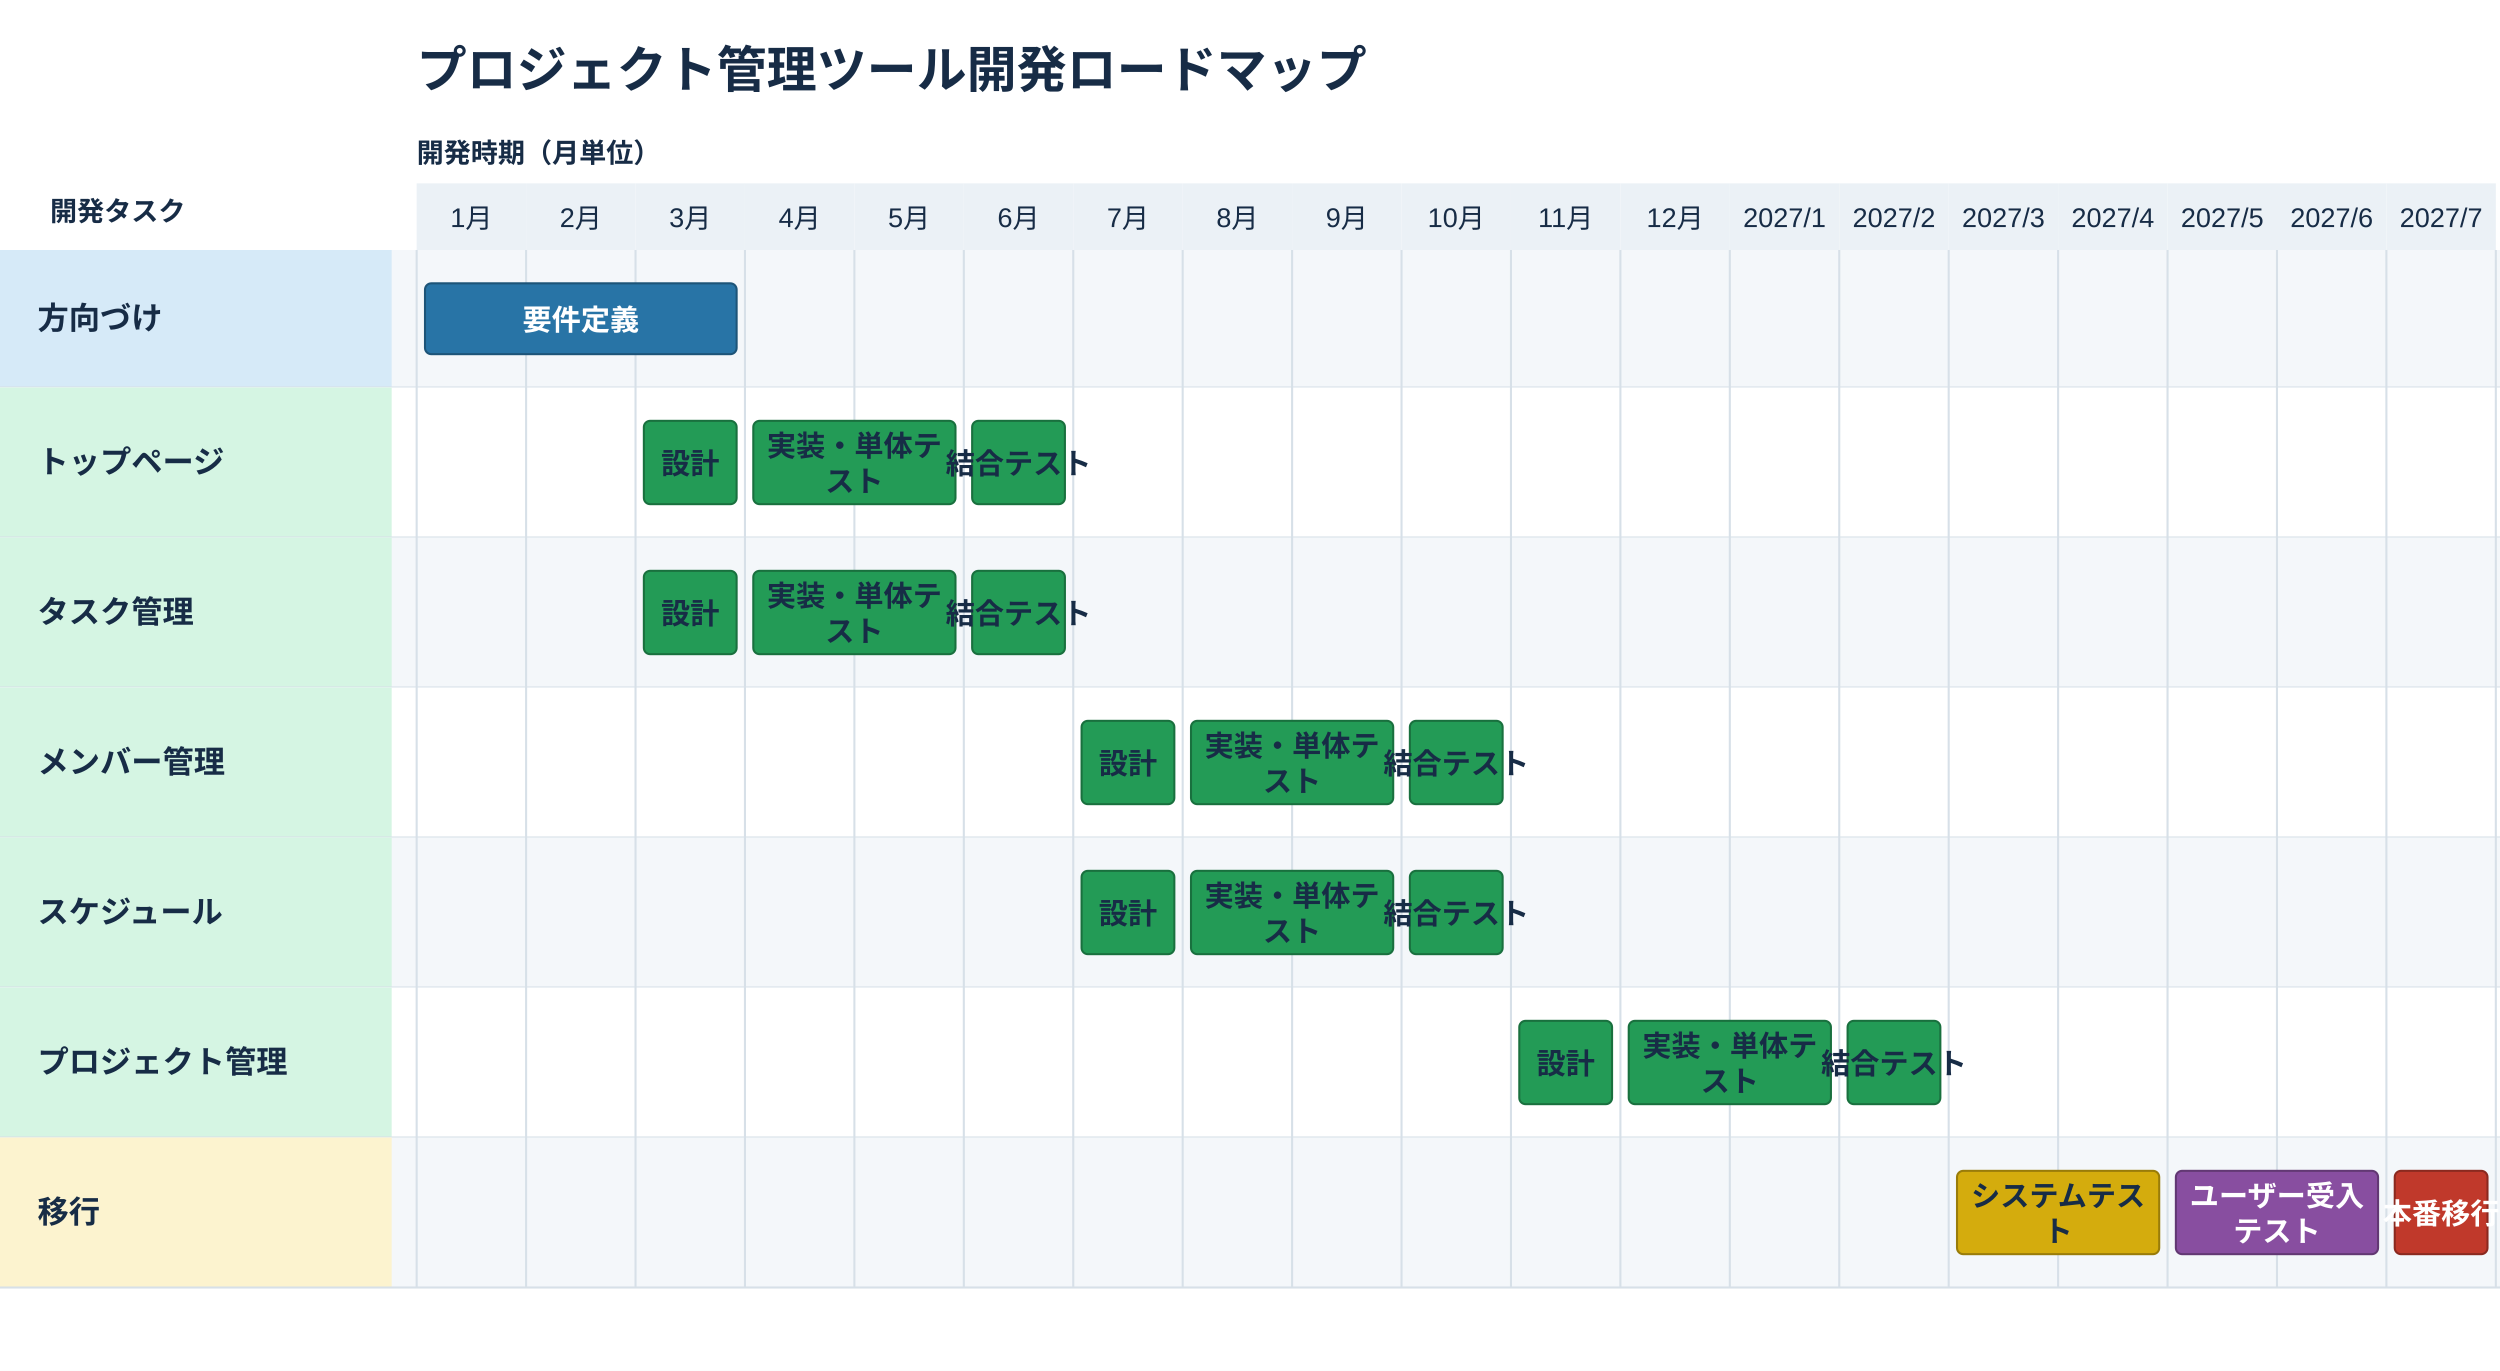
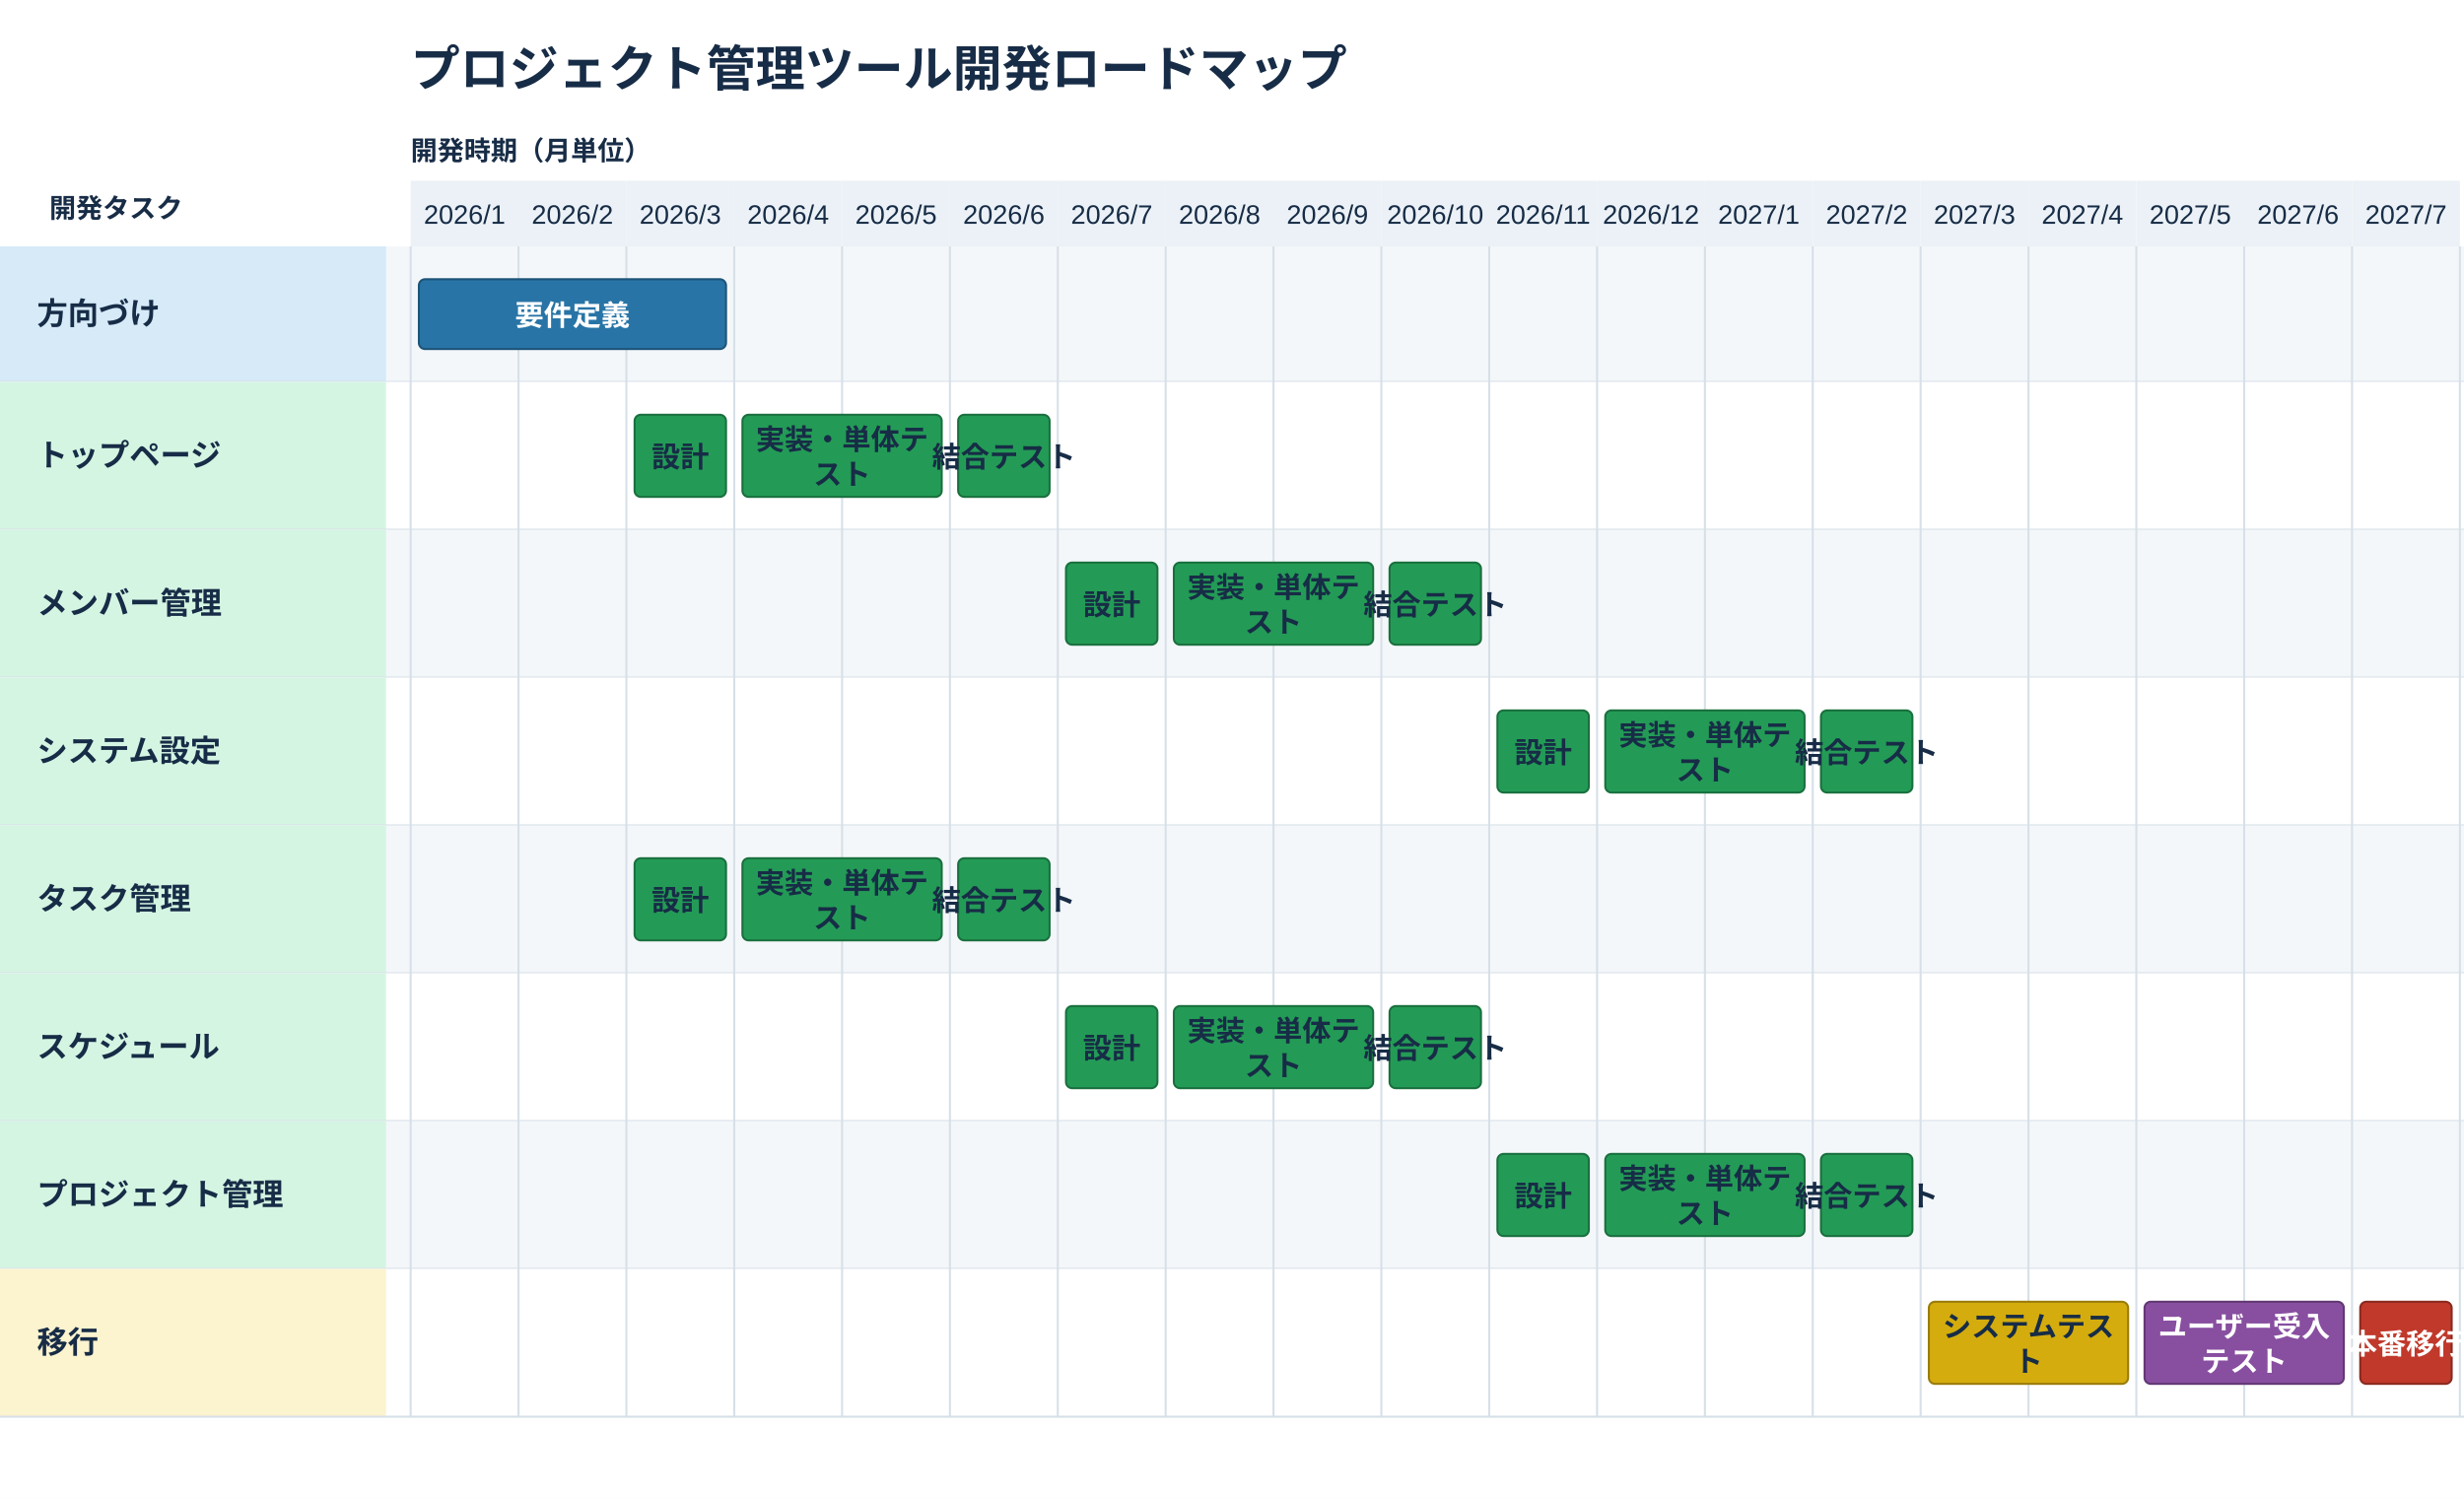
- <svg xmlns="http://www.w3.org/2000/svg" width="1200" height="658" viewBox="0 0 1200 658">
+ <svg xmlns="http://www.w3.org/2000/svg" width="1200" height="730" viewBox="0 0 1200 730">
  <rect width="100%" height="100%" fill="#ffffff" />
  <style>text{font-family:Arial,"Noto Sans JP","Yu Gothic",sans-serif;fill:#172c46}.axis{font-size:13px}.title{font-size:24px;font-weight:700}.lane-label{font-size:15px;font-weight:700}.bar-label{font-size:14px;font-weight:600}.item-link{cursor:pointer}.item-link text{text-decoration:underline}.item-link:hover rect,.item-link:focus-visible rect{fill:#c4def4;stroke:#145c91;stroke-width:2}</style>
  <text x="200" y="42" class="title">プロジェクト管理ツール開発ロードマップ</text>
  <text x="200" y="78" class="axis" font-weight="700">開発時期（月単位）</text>
  <text x="24" y="106" class="axis" font-weight="700">開発タスク</text>
  <rect x="200" y="88" width="52.526" height="32" fill="#ebf1f6" />
-   <text x="226.263" y="109" class="axis" text-anchor="middle" style="fill:#172c46">1月</text>
+   <text x="226.263" y="109" class="axis" text-anchor="middle" style="fill:#172c46">2026/1</text>
  <rect x="252.526" y="88" width="52.526" height="32" fill="#ebf1f6" />
-   <text x="278.789" y="109" class="axis" text-anchor="middle" style="fill:#172c46">2月</text>
+   <text x="278.789" y="109" class="axis" text-anchor="middle" style="fill:#172c46">2026/2</text>
  <rect x="305.053" y="88" width="52.526" height="32" fill="#ebf1f6" />
-   <text x="331.316" y="109" class="axis" text-anchor="middle" style="fill:#172c46">3月</text>
+   <text x="331.316" y="109" class="axis" text-anchor="middle" style="fill:#172c46">2026/3</text>
  <rect x="357.579" y="88" width="52.526" height="32" fill="#ebf1f6" />
-   <text x="383.842" y="109" class="axis" text-anchor="middle" style="fill:#172c46">4月</text>
+   <text x="383.842" y="109" class="axis" text-anchor="middle" style="fill:#172c46">2026/4</text>
  <rect x="410.105" y="88" width="52.526" height="32" fill="#ebf1f6" />
-   <text x="436.368" y="109" class="axis" text-anchor="middle" style="fill:#172c46">5月</text>
+   <text x="436.368" y="109" class="axis" text-anchor="middle" style="fill:#172c46">2026/5</text>
  <rect x="462.632" y="88" width="52.526" height="32" fill="#ebf1f6" />
-   <text x="488.895" y="109" class="axis" text-anchor="middle" style="fill:#172c46">6月</text>
+   <text x="488.895" y="109" class="axis" text-anchor="middle" style="fill:#172c46">2026/6</text>
  <rect x="515.158" y="88" width="52.526" height="32" fill="#ebf1f6" />
-   <text x="541.421" y="109" class="axis" text-anchor="middle" style="fill:#172c46">7月</text>
+   <text x="541.421" y="109" class="axis" text-anchor="middle" style="fill:#172c46">2026/7</text>
  <rect x="567.684" y="88" width="52.526" height="32" fill="#ebf1f6" />
-   <text x="593.947" y="109" class="axis" text-anchor="middle" style="fill:#172c46">8月</text>
+   <text x="593.947" y="109" class="axis" text-anchor="middle" style="fill:#172c46">2026/8</text>
  <rect x="620.211" y="88" width="52.526" height="32" fill="#ebf1f6" />
-   <text x="646.474" y="109" class="axis" text-anchor="middle" style="fill:#172c46">9月</text>
+   <text x="646.474" y="109" class="axis" text-anchor="middle" style="fill:#172c46">2026/9</text>
  <rect x="672.737" y="88" width="52.526" height="32" fill="#ebf1f6" />
-   <text x="699" y="109" class="axis" text-anchor="middle" style="fill:#172c46">10月</text>
+   <text x="699" y="109" class="axis" text-anchor="middle" style="fill:#172c46">2026/10</text>
  <rect x="725.263" y="88" width="52.526" height="32" fill="#ebf1f6" />
-   <text x="751.526" y="109" class="axis" text-anchor="middle" style="fill:#172c46">11月</text>
+   <text x="751.526" y="109" class="axis" text-anchor="middle" style="fill:#172c46">2026/11</text>
  <rect x="777.789" y="88" width="52.526" height="32" fill="#ebf1f6" />
-   <text x="804.053" y="109" class="axis" text-anchor="middle" style="fill:#172c46">12月</text>
+   <text x="804.053" y="109" class="axis" text-anchor="middle" style="fill:#172c46">2026/12</text>
  <rect x="830.316" y="88" width="52.526" height="32" fill="#ebf1f6" />
  <text x="856.579" y="109" class="axis" text-anchor="middle" style="fill:#172c46">2027/1</text>
  <rect x="882.842" y="88" width="52.526" height="32" fill="#ebf1f6" />
  <text x="909.105" y="109" class="axis" text-anchor="middle" style="fill:#172c46">2027/2</text>
  <rect x="935.368" y="88" width="52.526" height="32" fill="#ebf1f6" />
  <text x="961.632" y="109" class="axis" text-anchor="middle" style="fill:#172c46">2027/3</text>
  <rect x="987.895" y="88" width="52.526" height="32" fill="#ebf1f6" />
  <text x="1014.158" y="109" class="axis" text-anchor="middle" style="fill:#172c46">2027/4</text>
  <rect x="1040.421" y="88" width="52.526" height="32" fill="#ebf1f6" />
  <text x="1066.684" y="109" class="axis" text-anchor="middle" style="fill:#172c46">2027/5</text>
  <rect x="1092.947" y="88" width="52.526" height="32" fill="#ebf1f6" />
  <text x="1119.211" y="109" class="axis" text-anchor="middle" style="fill:#172c46">2027/6</text>
  <rect x="1145.474" y="88" width="52.526" height="32" fill="#ebf1f6" />
  <text x="1171.737" y="109" class="axis" text-anchor="middle" style="fill:#172c46">2027/7</text>
  <rect x="0" y="120" width="1200" height="66" fill="#f4f7fa" />
  <rect x="0" y="120" width="188" height="66" fill="#d6eaf8" />
  <text x="18" y="158" class="lane-label" style="fill:#172c46">方向づけ</text>
  <line x1="0" y1="186" x2="1200" y2="186" stroke="#d7e0e8" />
  <rect x="0" y="186" width="1200" height="72" fill="#ffffff" />
  <rect x="0" y="186" width="188" height="72" fill="#d5f5e3" />
  <text x="18" y="227" class="lane-label" style="fill:#172c46">トップページ</text>
  <line x1="0" y1="258" x2="1200" y2="258" stroke="#d7e0e8" />
  <rect x="0" y="258" width="1200" height="72" fill="#f4f7fa" />
  <rect x="0" y="258" width="188" height="72" fill="#d5f5e3" />
-   <text x="18" y="299" class="lane-label" style="fill:#172c46">タスク管理</text>
+   <text x="18" y="299" class="lane-label" style="fill:#172c46">メンバー管理</text>
  <line x1="0" y1="330" x2="1200" y2="330" stroke="#d7e0e8" />
  <rect x="0" y="330" width="1200" height="72" fill="#ffffff" />
  <rect x="0" y="330" width="188" height="72" fill="#d5f5e3" />
-   <text x="18" y="371" class="lane-label" style="fill:#172c46">メンバー管理</text>
+   <text x="18" y="371" class="lane-label" style="fill:#172c46">システム設定</text>
  <line x1="0" y1="402" x2="1200" y2="402" stroke="#d7e0e8" />
  <rect x="0" y="402" width="1200" height="72" fill="#f4f7fa" />
  <rect x="0" y="402" width="188" height="72" fill="#d5f5e3" />
-   <text x="18" y="443" class="lane-label" style="fill:#172c46">スケジュール</text>
+   <text x="18" y="443" class="lane-label" style="fill:#172c46">タスク管理</text>
  <line x1="0" y1="474" x2="1200" y2="474" stroke="#d7e0e8" />
  <rect x="0" y="474" width="1200" height="72" fill="#ffffff" />
  <rect x="0" y="474" width="188" height="72" fill="#d5f5e3" />
-   <text x="18" y="515" class="lane-label" style="fill:#172c46">プロジェクト管理</text>
+   <text x="18" y="515" class="lane-label" style="fill:#172c46">スケジュール</text>
  <line x1="0" y1="546" x2="1200" y2="546" stroke="#d7e0e8" />
  <rect x="0" y="546" width="1200" height="72" fill="#f4f7fa" />
-   <rect x="0" y="546" width="188" height="72" fill="#fcf3cf" />
-   <text x="18" y="587" class="lane-label" style="fill:#172c46">移行</text>
+   <rect x="0" y="546" width="188" height="72" fill="#d5f5e3" />
+   <text x="18" y="587" class="lane-label" style="fill:#172c46">プロジェクト管理</text>
  <line x1="0" y1="618" x2="1200" y2="618" stroke="#d7e0e8" />
-   <line x1="200" y1="120" x2="200" y2="618" stroke="#d7e0e8" />
-   <line x1="252.526" y1="120" x2="252.526" y2="618" stroke="#d7e0e8" />
-   <line x1="305.053" y1="120" x2="305.053" y2="618" stroke="#d7e0e8" />
-   <line x1="357.579" y1="120" x2="357.579" y2="618" stroke="#d7e0e8" />
-   <line x1="410.105" y1="120" x2="410.105" y2="618" stroke="#d7e0e8" />
-   <line x1="462.632" y1="120" x2="462.632" y2="618" stroke="#d7e0e8" />
-   <line x1="515.158" y1="120" x2="515.158" y2="618" stroke="#d7e0e8" />
-   <line x1="567.684" y1="120" x2="567.684" y2="618" stroke="#d7e0e8" />
-   <line x1="620.211" y1="120" x2="620.211" y2="618" stroke="#d7e0e8" />
-   <line x1="672.737" y1="120" x2="672.737" y2="618" stroke="#d7e0e8" />
-   <line x1="725.263" y1="120" x2="725.263" y2="618" stroke="#d7e0e8" />
-   <line x1="777.789" y1="120" x2="777.789" y2="618" stroke="#d7e0e8" />
-   <line x1="830.316" y1="120" x2="830.316" y2="618" stroke="#d7e0e8" />
-   <line x1="882.842" y1="120" x2="882.842" y2="618" stroke="#d7e0e8" />
-   <line x1="935.368" y1="120" x2="935.368" y2="618" stroke="#d7e0e8" />
-   <line x1="987.895" y1="120" x2="987.895" y2="618" stroke="#d7e0e8" />
-   <line x1="1040.421" y1="120" x2="1040.421" y2="618" stroke="#d7e0e8" />
-   <line x1="1092.947" y1="120" x2="1092.947" y2="618" stroke="#d7e0e8" />
-   <line x1="1145.474" y1="120" x2="1145.474" y2="618" stroke="#d7e0e8" />
-   <line x1="1198" y1="120" x2="1198" y2="618" stroke="#d7e0e8" />
+   <rect x="0" y="618" width="1200" height="72" fill="#ffffff" />
+   <rect x="0" y="618" width="188" height="72" fill="#fcf3cf" />
+   <text x="18" y="659" class="lane-label" style="fill:#172c46">移行</text>
+   <line x1="0" y1="690" x2="1200" y2="690" stroke="#d7e0e8" />
+   <line x1="200" y1="120" x2="200" y2="690" stroke="#d7e0e8" />
+   <line x1="252.526" y1="120" x2="252.526" y2="690" stroke="#d7e0e8" />
+   <line x1="305.053" y1="120" x2="305.053" y2="690" stroke="#d7e0e8" />
+   <line x1="357.579" y1="120" x2="357.579" y2="690" stroke="#d7e0e8" />
+   <line x1="410.105" y1="120" x2="410.105" y2="690" stroke="#d7e0e8" />
+   <line x1="462.632" y1="120" x2="462.632" y2="690" stroke="#d7e0e8" />
+   <line x1="515.158" y1="120" x2="515.158" y2="690" stroke="#d7e0e8" />
+   <line x1="567.684" y1="120" x2="567.684" y2="690" stroke="#d7e0e8" />
+   <line x1="620.211" y1="120" x2="620.211" y2="690" stroke="#d7e0e8" />
+   <line x1="672.737" y1="120" x2="672.737" y2="690" stroke="#d7e0e8" />
+   <line x1="725.263" y1="120" x2="725.263" y2="690" stroke="#d7e0e8" />
+   <line x1="777.789" y1="120" x2="777.789" y2="690" stroke="#d7e0e8" />
+   <line x1="830.316" y1="120" x2="830.316" y2="690" stroke="#d7e0e8" />
+   <line x1="882.842" y1="120" x2="882.842" y2="690" stroke="#d7e0e8" />
+   <line x1="935.368" y1="120" x2="935.368" y2="690" stroke="#d7e0e8" />
+   <line x1="987.895" y1="120" x2="987.895" y2="690" stroke="#d7e0e8" />
+   <line x1="1040.421" y1="120" x2="1040.421" y2="690" stroke="#d7e0e8" />
+   <line x1="1092.947" y1="120" x2="1092.947" y2="690" stroke="#d7e0e8" />
+   <line x1="1145.474" y1="120" x2="1145.474" y2="690" stroke="#d7e0e8" />
+   <line x1="1198" y1="120" x2="1198" y2="690" stroke="#d7e0e8" />
  <g data-item-id="requirements-definition">
    <rect x="204" y="136" width="149.579" height="34" rx="3" fill="#2874a6" stroke="#1d5478" />
    <text x="278.789" y="158.5" class="bar-label" text-anchor="middle" style="fill:#ffffff">要件定義</text>
  </g>
  <g data-item-id="homepage-design">
    <rect x="309.053" y="202" width="44.526" height="40" rx="3" fill="#239b56" stroke="#19703e" />
    <text x="331.316" y="227.5" class="bar-label" text-anchor="middle" style="fill:#172c46">設計</text>
  </g>
  <g data-item-id="homepage-implementation">
    <rect x="361.579" y="202" width="97.053" height="40" rx="3" fill="#239b56" stroke="#19703e" />
    <text x="410.105" y="219" class="bar-label" text-anchor="middle" style="fill:#172c46">実装・単体テ</text>
    <text x="410.105" y="236" class="bar-label" text-anchor="middle" style="fill:#172c46">スト</text>
  </g>
  <g data-item-id="homepage-integration-test">
    <rect x="466.632" y="202" width="44.526" height="40" rx="3" fill="#239b56" stroke="#19703e" />
    <text x="488.895" y="227.5" class="bar-label" text-anchor="middle" style="fill:#172c46">結合テスト</text>
  </g>
+   <g data-item-id="member-management-design">
+     <rect x="519.158" y="274" width="44.526" height="40" rx="3" fill="#239b56" stroke="#19703e" />
+     <text x="541.421" y="299.5" class="bar-label" text-anchor="middle" style="fill:#172c46">設計</text>
+   </g>
+   <g data-item-id="member-management-implementation">
+     <rect x="571.684" y="274" width="97.053" height="40" rx="3" fill="#239b56" stroke="#19703e" />
+     <text x="620.211" y="291" class="bar-label" text-anchor="middle" style="fill:#172c46">実装・単体テ</text>
+     <text x="620.211" y="308" class="bar-label" text-anchor="middle" style="fill:#172c46">スト</text>
+   </g>
+   <g data-item-id="member-management-integration-test">
+     <rect x="676.737" y="274" width="44.526" height="40" rx="3" fill="#239b56" stroke="#19703e" />
+     <text x="699" y="299.5" class="bar-label" text-anchor="middle" style="fill:#172c46">結合テスト</text>
+   </g>
+   <g data-item-id="system-setting">
+     <rect x="729.263" y="346" width="44.526" height="40" rx="3" fill="#239b56" stroke="#19703e" />
+     <text x="751.526" y="371.5" class="bar-label" text-anchor="middle" style="fill:#172c46">設計</text>
+   </g>
+   <g data-item-id="system-setting-implementation">
+     <rect x="781.789" y="346" width="97.053" height="40" rx="3" fill="#239b56" stroke="#19703e" />
+     <text x="830.316" y="363" class="bar-label" text-anchor="middle" style="fill:#172c46">実装・単体テ</text>
+     <text x="830.316" y="380" class="bar-label" text-anchor="middle" style="fill:#172c46">スト</text>
+   </g>
+   <g data-item-id="system-setting-integration-test">
+     <rect x="886.842" y="346" width="44.526" height="40" rx="3" fill="#239b56" stroke="#19703e" />
+     <text x="909.105" y="371.5" class="bar-label" text-anchor="middle" style="fill:#172c46">結合テスト</text>
+   </g>
  <g data-item-id="task-management-design">
-     <rect x="309.053" y="274" width="44.526" height="40" rx="3" fill="#239b56" stroke="#19703e" />
-     <text x="331.316" y="299.5" class="bar-label" text-anchor="middle" style="fill:#172c46">設計</text>
+     <rect x="309.053" y="418" width="44.526" height="40" rx="3" fill="#239b56" stroke="#19703e" />
+     <text x="331.316" y="443.5" class="bar-label" text-anchor="middle" style="fill:#172c46">設計</text>
  </g>
  <g data-item-id="task-management-implementation">
-     <rect x="361.579" y="274" width="97.053" height="40" rx="3" fill="#239b56" stroke="#19703e" />
-     <text x="410.105" y="291" class="bar-label" text-anchor="middle" style="fill:#172c46">実装・単体テ</text>
-     <text x="410.105" y="308" class="bar-label" text-anchor="middle" style="fill:#172c46">スト</text>
+     <rect x="361.579" y="418" width="97.053" height="40" rx="3" fill="#239b56" stroke="#19703e" />
+     <text x="410.105" y="435" class="bar-label" text-anchor="middle" style="fill:#172c46">実装・単体テ</text>
+     <text x="410.105" y="452" class="bar-label" text-anchor="middle" style="fill:#172c46">スト</text>
  </g>
  <g data-item-id="task-management-integration-test">
-     <rect x="466.632" y="274" width="44.526" height="40" rx="3" fill="#239b56" stroke="#19703e" />
-     <text x="488.895" y="299.5" class="bar-label" text-anchor="middle" style="fill:#172c46">結合テスト</text>
-   </g>
-   <g data-item-id="member-management-design">
-     <rect x="519.158" y="346" width="44.526" height="40" rx="3" fill="#239b56" stroke="#19703e" />
-     <text x="541.421" y="371.5" class="bar-label" text-anchor="middle" style="fill:#172c46">設計</text>
-   </g>
-   <g data-item-id="member-management-implementation">
-     <rect x="571.684" y="346" width="97.053" height="40" rx="3" fill="#239b56" stroke="#19703e" />
-     <text x="620.211" y="363" class="bar-label" text-anchor="middle" style="fill:#172c46">実装・単体テ</text>
-     <text x="620.211" y="380" class="bar-label" text-anchor="middle" style="fill:#172c46">スト</text>
-   </g>
-   <g data-item-id="member-management-integration-test">
-     <rect x="676.737" y="346" width="44.526" height="40" rx="3" fill="#239b56" stroke="#19703e" />
-     <text x="699" y="371.5" class="bar-label" text-anchor="middle" style="fill:#172c46">結合テスト</text>
+     <rect x="466.632" y="418" width="44.526" height="40" rx="3" fill="#239b56" stroke="#19703e" />
+     <text x="488.895" y="443.5" class="bar-label" text-anchor="middle" style="fill:#172c46">結合テスト</text>
  </g>
  <g data-item-id="schedule-design">
-     <rect x="519.158" y="418" width="44.526" height="40" rx="3" fill="#239b56" stroke="#19703e" />
-     <text x="541.421" y="443.5" class="bar-label" text-anchor="middle" style="fill:#172c46">設計</text>
+     <rect x="519.158" y="490" width="44.526" height="40" rx="3" fill="#239b56" stroke="#19703e" />
+     <text x="541.421" y="515.5" class="bar-label" text-anchor="middle" style="fill:#172c46">設計</text>
  </g>
  <g data-item-id="schedule-implementation">
-     <rect x="571.684" y="418" width="97.053" height="40" rx="3" fill="#239b56" stroke="#19703e" />
-     <text x="620.211" y="435" class="bar-label" text-anchor="middle" style="fill:#172c46">実装・単体テ</text>
-     <text x="620.211" y="452" class="bar-label" text-anchor="middle" style="fill:#172c46">スト</text>
+     <rect x="571.684" y="490" width="97.053" height="40" rx="3" fill="#239b56" stroke="#19703e" />
+     <text x="620.211" y="507" class="bar-label" text-anchor="middle" style="fill:#172c46">実装・単体テ</text>
+     <text x="620.211" y="524" class="bar-label" text-anchor="middle" style="fill:#172c46">スト</text>
  </g>
  <g data-item-id="schedule-integration-test">
-     <rect x="676.737" y="418" width="44.526" height="40" rx="3" fill="#239b56" stroke="#19703e" />
-     <text x="699" y="443.5" class="bar-label" text-anchor="middle" style="fill:#172c46">結合テスト</text>
+     <rect x="676.737" y="490" width="44.526" height="40" rx="3" fill="#239b56" stroke="#19703e" />
+     <text x="699" y="515.5" class="bar-label" text-anchor="middle" style="fill:#172c46">結合テスト</text>
  </g>
  <g data-item-id="project-management-design">
-     <rect x="729.263" y="490" width="44.526" height="40" rx="3" fill="#239b56" stroke="#19703e" />
-     <text x="751.526" y="515.5" class="bar-label" text-anchor="middle" style="fill:#172c46">設計</text>
+     <rect x="729.263" y="562" width="44.526" height="40" rx="3" fill="#239b56" stroke="#19703e" />
+     <text x="751.526" y="587.5" class="bar-label" text-anchor="middle" style="fill:#172c46">設計</text>
  </g>
  <g data-item-id="project-management-implementation">
-     <rect x="781.789" y="490" width="97.053" height="40" rx="3" fill="#239b56" stroke="#19703e" />
-     <text x="830.316" y="507" class="bar-label" text-anchor="middle" style="fill:#172c46">実装・単体テ</text>
-     <text x="830.316" y="524" class="bar-label" text-anchor="middle" style="fill:#172c46">スト</text>
+     <rect x="781.789" y="562" width="97.053" height="40" rx="3" fill="#239b56" stroke="#19703e" />
+     <text x="830.316" y="579" class="bar-label" text-anchor="middle" style="fill:#172c46">実装・単体テ</text>
+     <text x="830.316" y="596" class="bar-label" text-anchor="middle" style="fill:#172c46">スト</text>
  </g>
  <g data-item-id="project-management-integration-test">
-     <rect x="886.842" y="490" width="44.526" height="40" rx="3" fill="#239b56" stroke="#19703e" />
-     <text x="909.105" y="515.5" class="bar-label" text-anchor="middle" style="fill:#172c46">結合テスト</text>
+     <rect x="886.842" y="562" width="44.526" height="40" rx="3" fill="#239b56" stroke="#19703e" />
+     <text x="909.105" y="587.5" class="bar-label" text-anchor="middle" style="fill:#172c46">結合テスト</text>
  </g>
  <g data-item-id="system-test">
-     <rect x="939.368" y="562" width="97.053" height="40" rx="3" fill="#d4ac0d" stroke="#997c09" />
-     <text x="987.895" y="579" class="bar-label" text-anchor="middle" style="fill:#172c46">システムテス</text>
-     <text x="987.895" y="596" class="bar-label" text-anchor="middle" style="fill:#172c46">ト</text>
+     <rect x="939.368" y="634" width="97.053" height="40" rx="3" fill="#d4ac0d" stroke="#997c09" />
+     <text x="987.895" y="651" class="bar-label" text-anchor="middle" style="fill:#172c46">システムテス</text>
+     <text x="987.895" y="668" class="bar-label" text-anchor="middle" style="fill:#172c46">ト</text>
  </g>
  <g data-item-id="user-acceptance-test">
-     <rect x="1044.421" y="562" width="97.053" height="40" rx="3" fill="#884ea0" stroke="#623873" />
-     <text x="1092.947" y="579" class="bar-label" text-anchor="middle" style="fill:#ffffff">ユーザー受入</text>
-     <text x="1092.947" y="596" class="bar-label" text-anchor="middle" style="fill:#ffffff">テスト</text>
+     <rect x="1044.421" y="634" width="97.053" height="40" rx="3" fill="#884ea0" stroke="#623873" />
+     <text x="1092.947" y="651" class="bar-label" text-anchor="middle" style="fill:#ffffff">ユーザー受入</text>
+     <text x="1092.947" y="668" class="bar-label" text-anchor="middle" style="fill:#ffffff">テスト</text>
  </g>
  <g data-item-id="migration">
-     <rect x="1149.474" y="562" width="44.526" height="40" rx="3" fill="#c0392b" stroke="#8a291f" />
-     <text x="1171.737" y="587.5" class="bar-label" text-anchor="middle" style="fill:#ffffff">本番移行</text>
+     <rect x="1149.474" y="634" width="44.526" height="40" rx="3" fill="#c0392b" stroke="#8a291f" />
+     <text x="1171.737" y="659.5" class="bar-label" text-anchor="middle" style="fill:#ffffff">本番移行</text>
  </g>
</svg>
